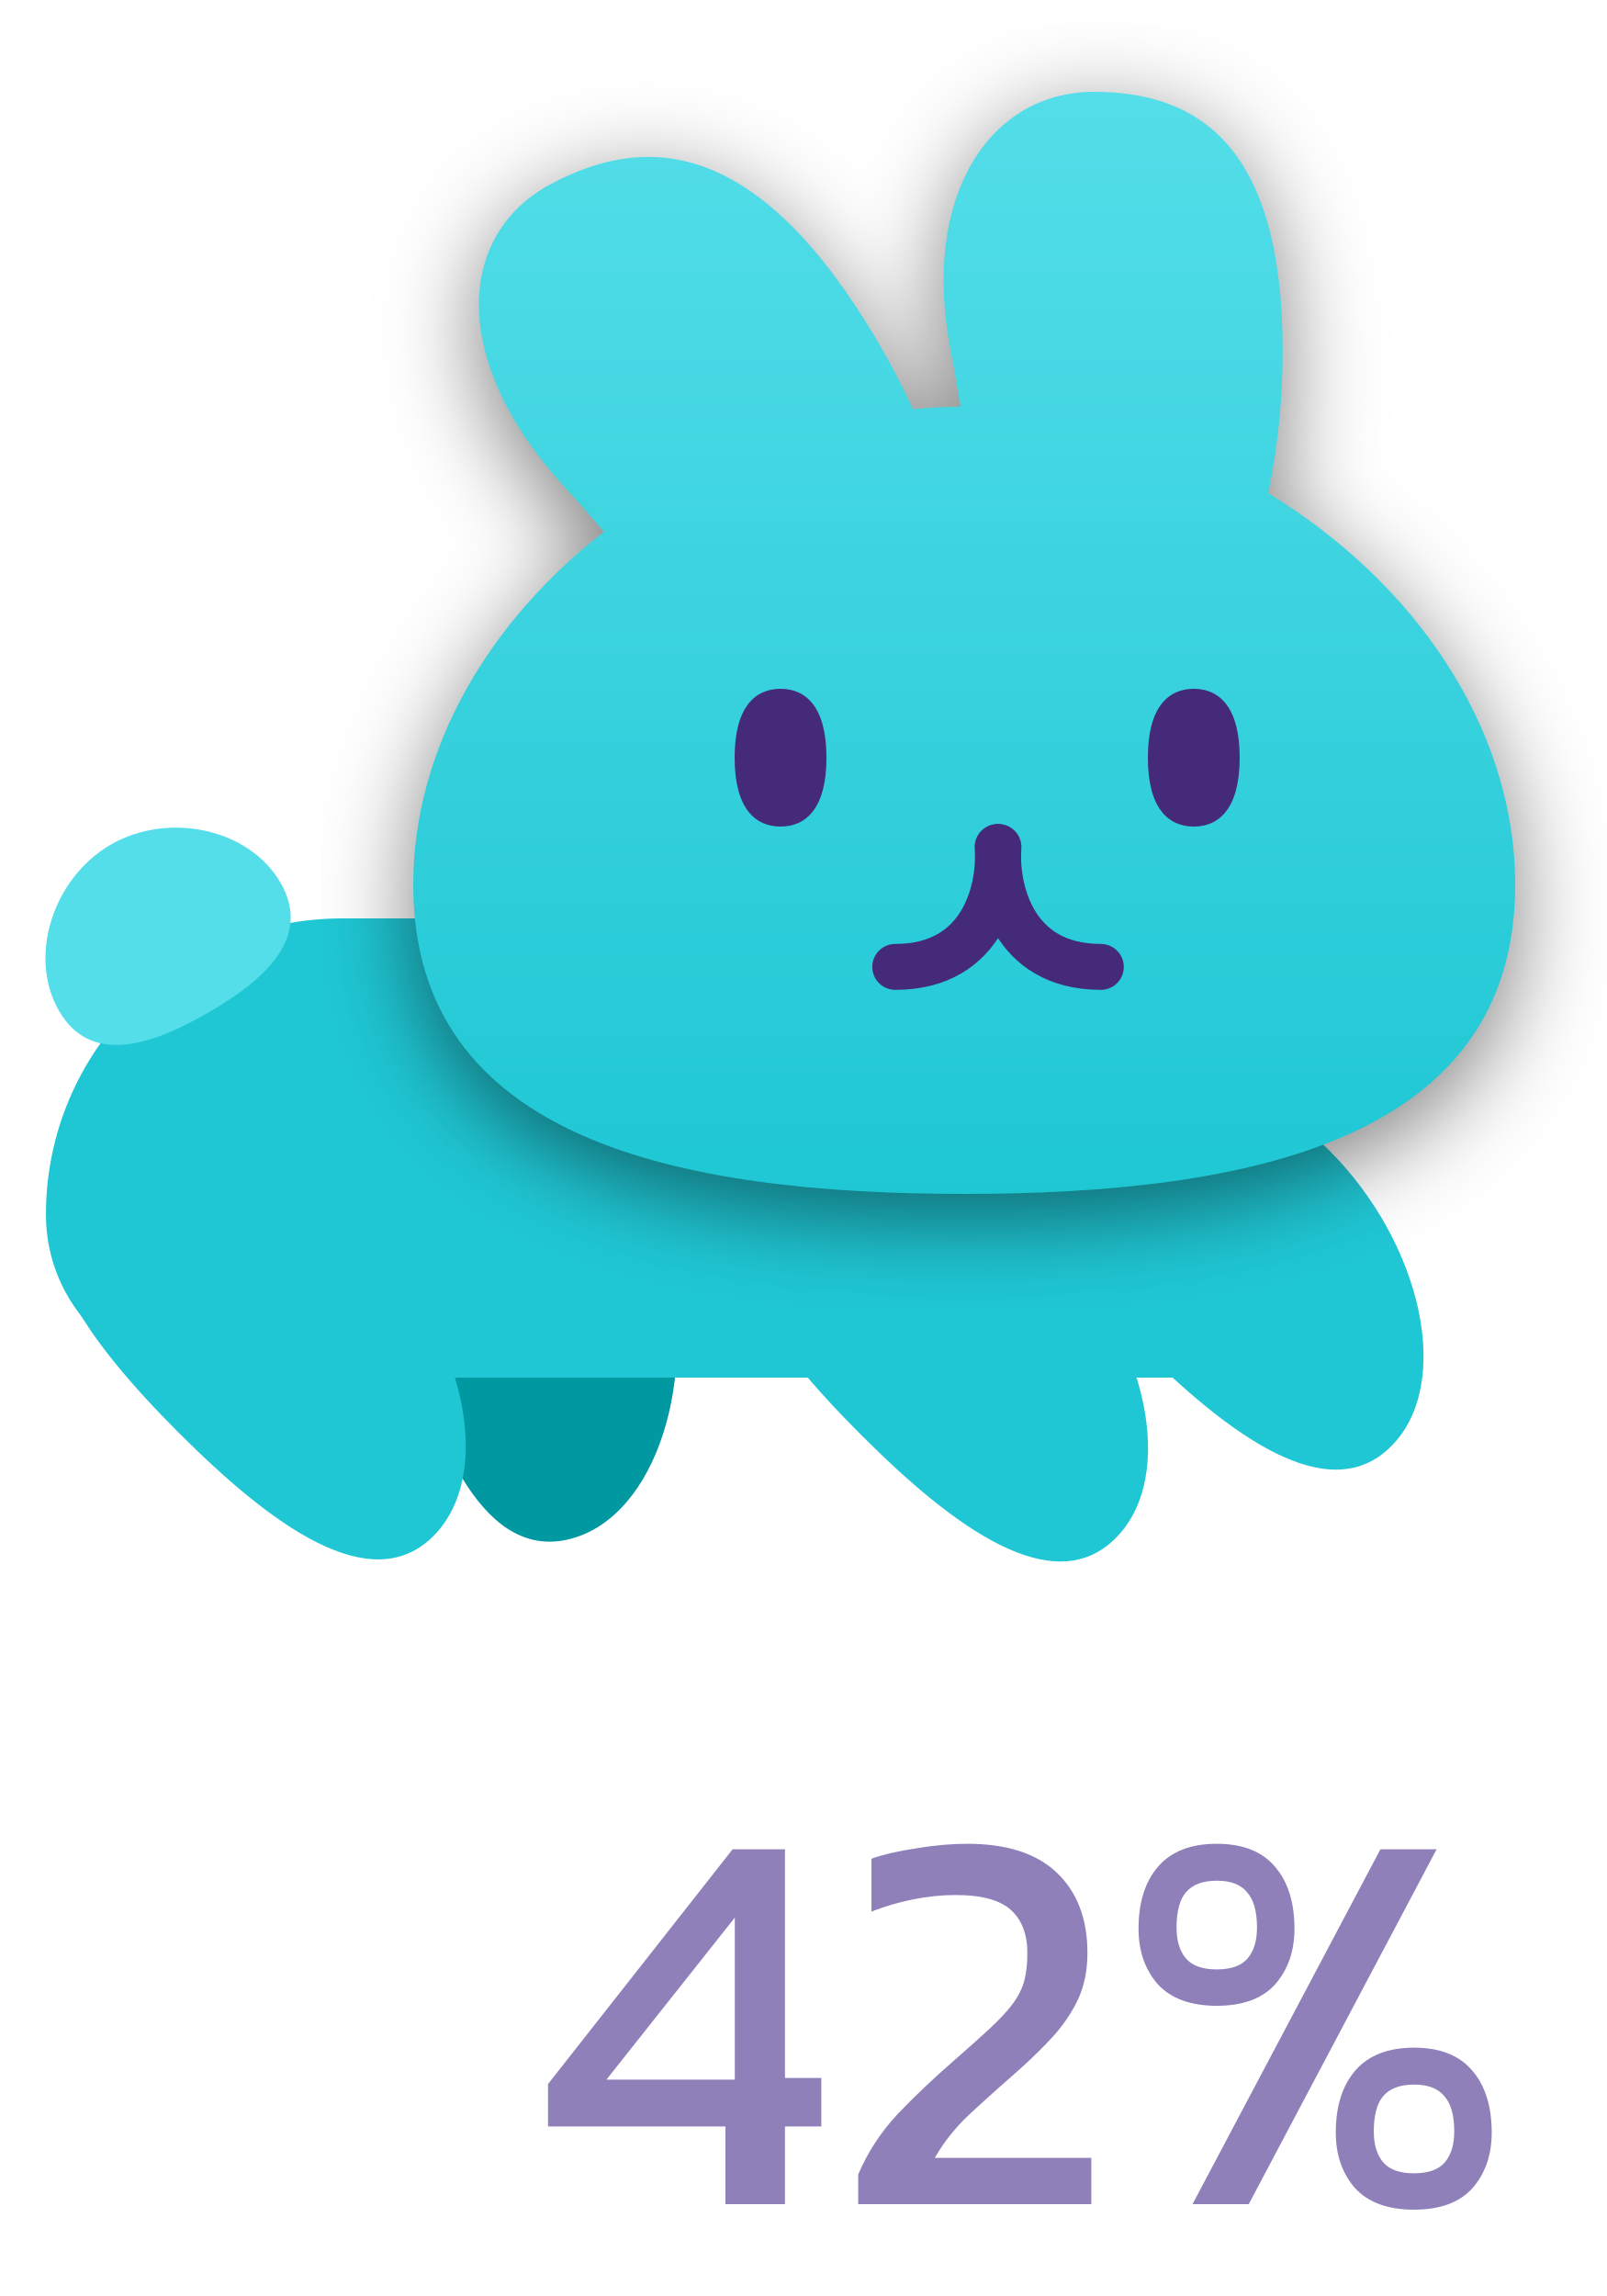
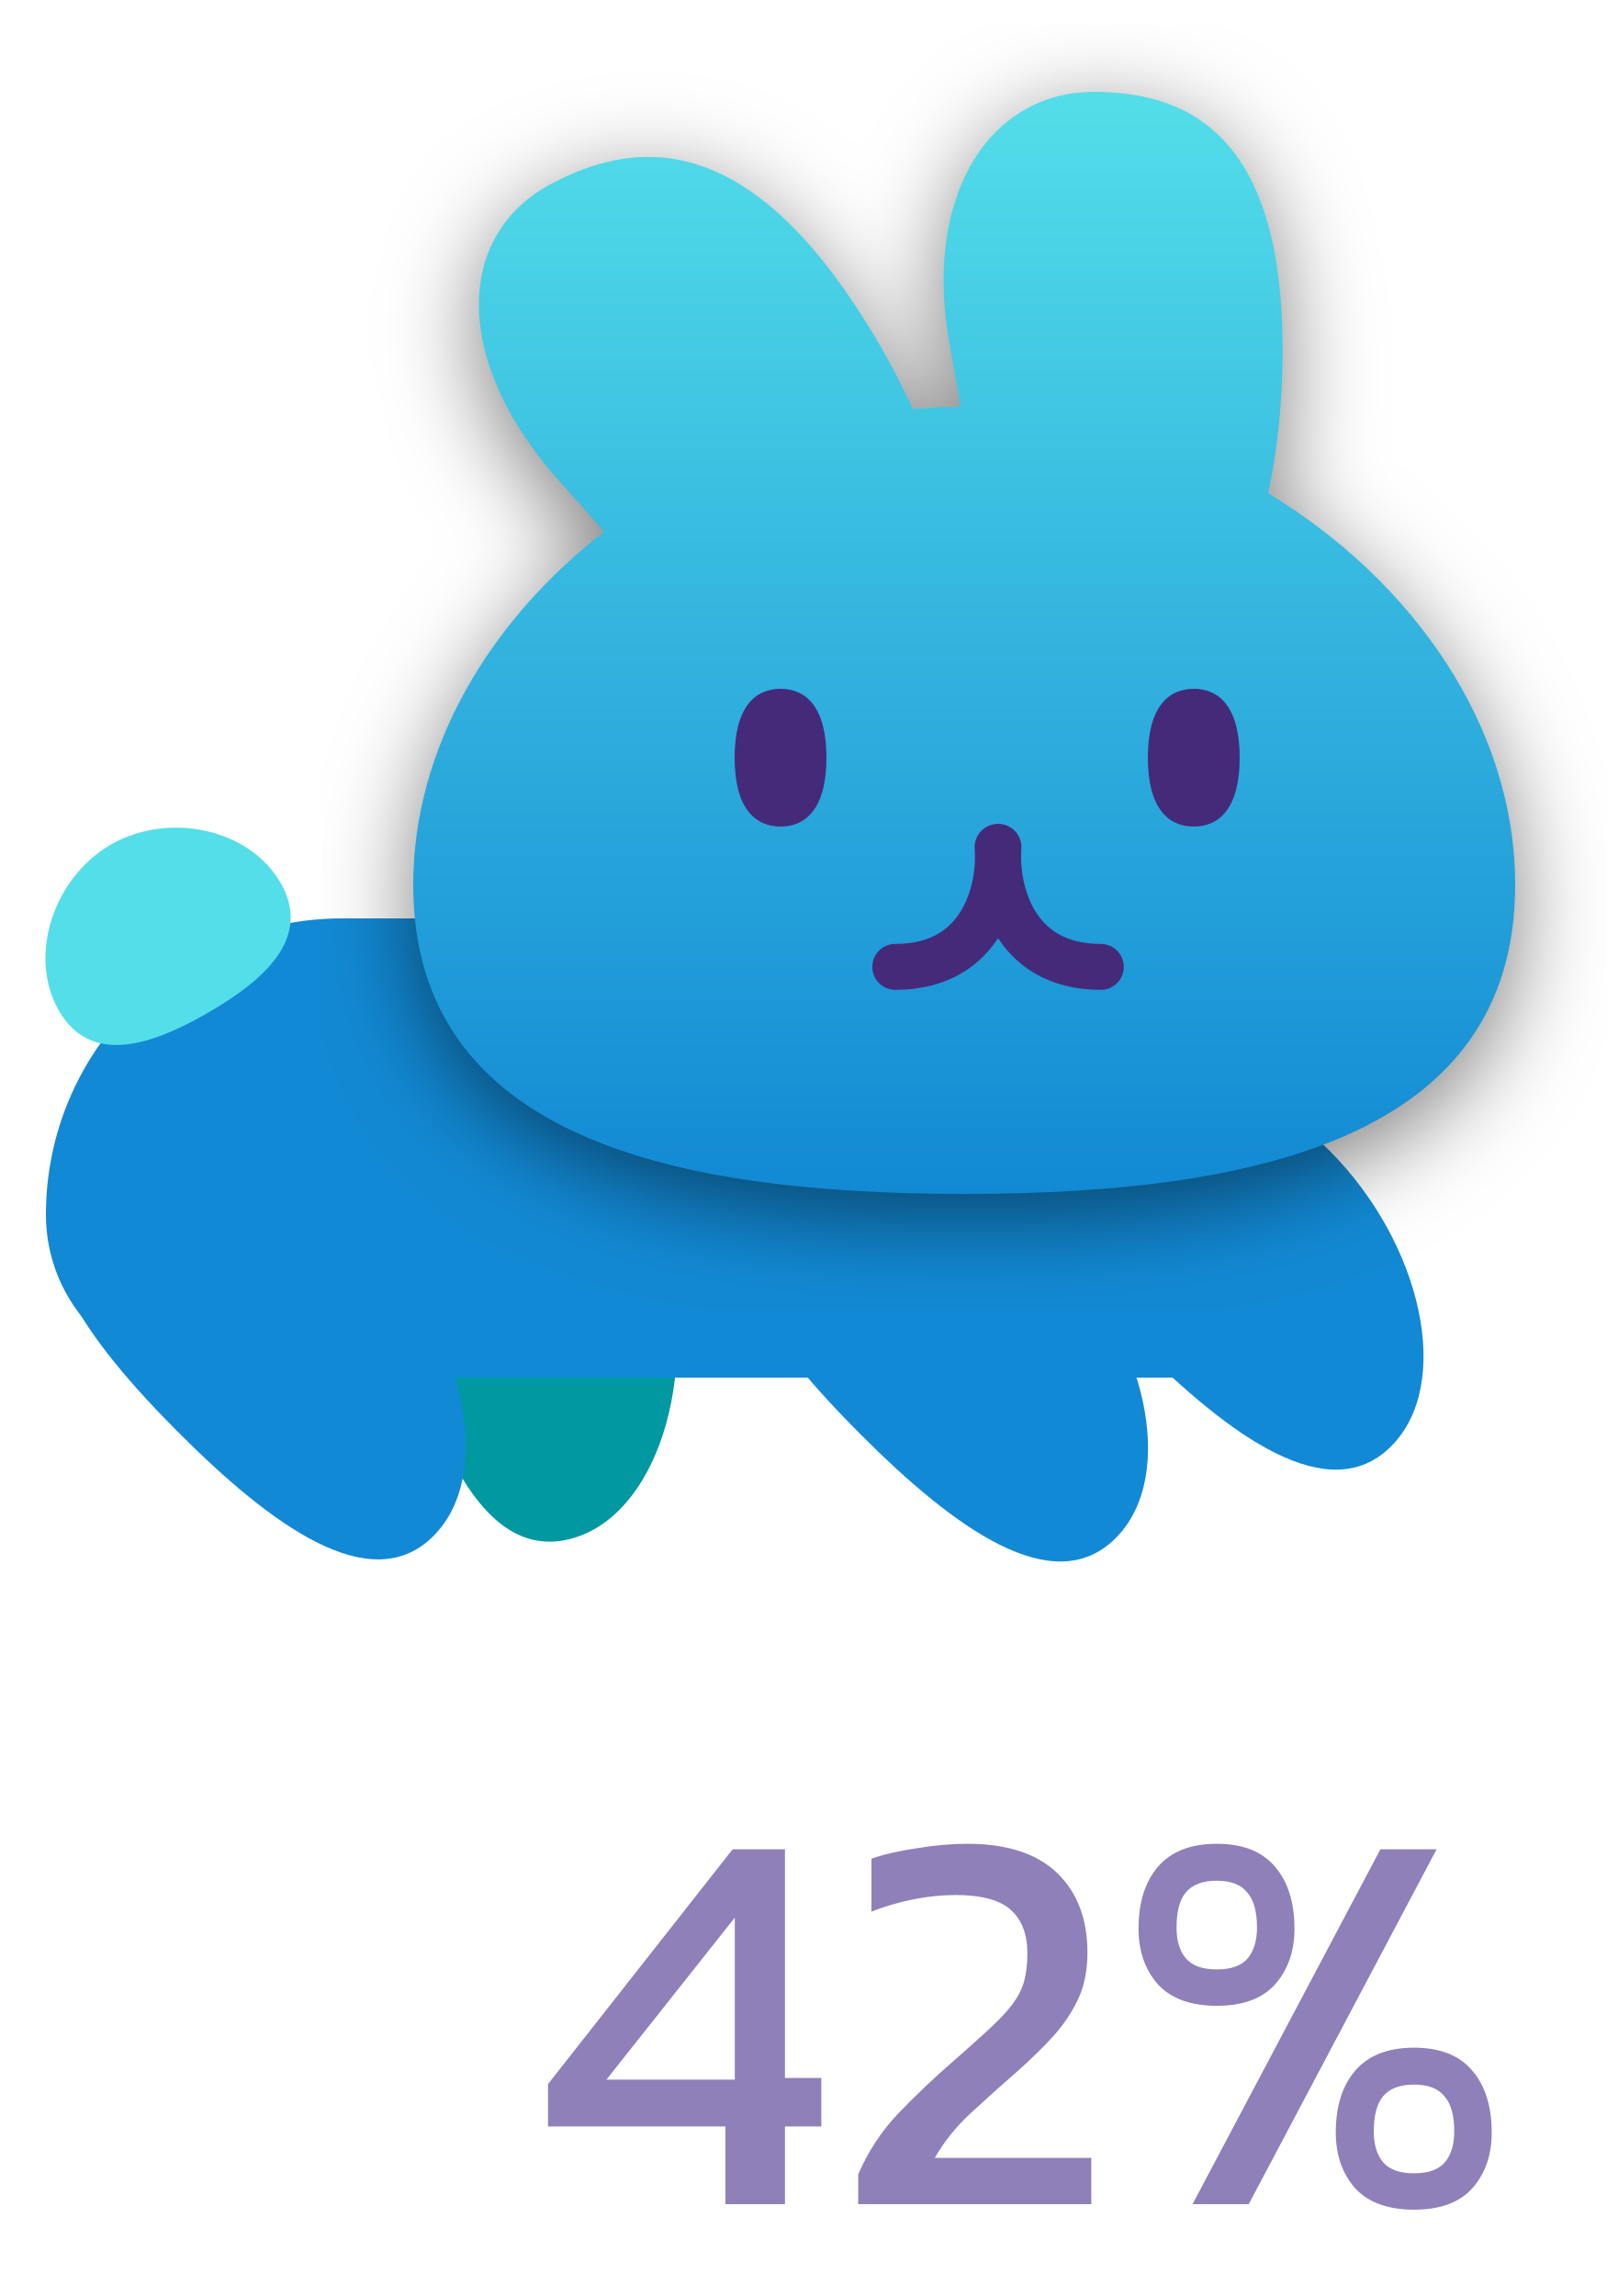
<svg xmlns="http://www.w3.org/2000/svg" width="35" height="50" viewBox="0 0 35 50" fill="none">
  <path d="M9.588 22.865C7.729 23.363 8.025 26.033 8.764 28.79C9.502 31.546 10.581 34.006 12.44 33.508C14.299 33.01 15.233 30.01 14.495 27.254C13.756 24.498 11.447 22.367 9.588 22.865Z" fill="#0098A1" />
-   <path d="M1 26.452C1 22.889 3.888 20 7.452 20H13V30H4.548C2.589 30 1 28.411 1 26.452Z" fill="#1FC7D4" />
+   <path d="M1 26.452C1 22.889 3.888 20 7.452 20H13V30H4.548C2.589 30 1 28.411 1 26.452Z" fill="#1289D4" />
  <path d="M6.111 19.225C6.797 20.412 5.778 21.334 4.528 22.056C3.278 22.778 1.97 23.199 1.284 22.011C0.599 20.824 1.163 19.115 2.413 18.393C3.663 17.672 5.425 18.037 6.111 19.225Z" fill="#53DEE9" />
-   <path d="M1.647 25.66C0.286 27.021 1.878 29.185 3.895 31.203C5.913 33.221 8.077 34.812 9.438 33.452C10.799 32.091 10.108 29.025 8.091 27.008C6.073 24.99 3.007 24.299 1.647 25.66Z" fill="#1FC7D4" />
-   <rect width="1" height="10" transform="matrix(-1 0 0 1 14 20)" fill="#1FC7D4" />
-   <rect x="9" y="20" width="17" height="10" fill="#1FC7D4" />
-   <path d="M16.507 25.706C15.146 27.067 16.738 29.231 18.756 31.249C20.773 33.267 22.938 34.858 24.298 33.497C25.659 32.137 24.968 29.071 22.951 27.053C20.933 25.036 17.868 24.345 16.507 25.706Z" fill="#1FC7D4" />
-   <path d="M22.507 23.706C21.146 25.067 22.738 27.231 24.756 29.249C26.773 31.267 28.938 32.858 30.298 31.497C31.659 30.137 30.968 27.071 28.951 25.053C26.933 23.036 23.868 22.345 22.507 23.706Z" fill="#1FC7D4" />
+   <path d="M1.647 25.66C0.286 27.021 1.878 29.185 3.895 31.203C5.913 33.221 8.077 34.812 9.438 33.452C10.799 32.091 10.108 29.025 8.091 27.008C6.073 24.99 3.007 24.299 1.647 25.66Z" fill="#1289D4" />
+   <rect width="1" height="10" transform="matrix(-1 0 0 1 14 20)" fill="#1289D4" />
+   <rect x="9" y="20" width="17" height="10" fill="#1289D4" />
+   <path d="M16.507 25.706C15.146 27.067 16.738 29.231 18.756 31.249C20.773 33.267 22.938 34.858 24.298 33.497C25.659 32.137 24.968 29.071 22.951 27.053C20.933 25.036 17.868 24.345 16.507 25.706Z" fill="#1289D4" />
+   <path d="M22.507 23.706C21.146 25.067 22.738 27.231 24.756 29.249C26.773 31.267 28.938 32.858 30.298 31.497C31.659 30.137 30.968 27.071 28.951 25.053C26.933 23.036 23.868 22.345 22.507 23.706Z" fill="#1289D4" />
  <g filter="url(#filter0_d)">
    <path fill-rule="evenodd" clip-rule="evenodd" d="M20.705 7.634C20.781 8.027 20.852 8.438 20.919 8.857C20.573 8.86 20.227 8.877 19.884 8.909C19.603 8.295 19.269 7.672 18.884 7.053C16.396 3.051 14.062 2.901 11.989 4.013C9.915 5.124 9.811 7.896 12.283 10.592C12.57 10.905 12.863 11.238 13.157 11.58C10.66 13.516 9 16.291 9 19.27C9 24.829 14.785 26 21 26C27.215 26 33 24.829 33 19.27C33 15.828 30.784 12.658 27.621 10.741C27.824 9.785 27.936 8.735 27.936 7.634C27.936 3.172 26.095 2 23.824 2C21.553 2 20.051 4.271 20.705 7.634Z" fill="url(#paint0_linear_bunny_full)" />
  </g>
  <path d="M21.728 18.445C21.796 19.315 21.445 21.056 19.498 21.056" stroke="#452A7A" stroke-linecap="round" />
  <path d="M21.746 18.445C21.678 19.315 22.03 21.056 23.976 21.056" stroke="#452A7A" stroke-linecap="round" />
  <path d="M18 16.5C18 17.605 17.552 18 17 18C16.448 18 16 17.605 16 16.5C16 15.395 16.448 15 17 15C17.552 15 18 15.395 18 16.5Z" fill="#452A7A" />
  <path d="M27 16.5C27 17.605 26.552 18 26 18C25.448 18 25 17.605 25 16.5C25 15.395 25.448 15 26 15C26.552 15 27 15.395 27 16.5Z" fill="#452A7A" />
  <path d="M15.8 48V46.308H11.936V45.384L15.956 40.272H17.096V45.252H17.888V46.308H17.096V48H15.8ZM13.208 45.288H16.004V41.76L13.208 45.288ZM18.692 48V47.352C18.9 46.864 19.188 46.424 19.556 46.032C19.932 45.64 20.332 45.26 20.756 44.892C21.076 44.612 21.34 44.376 21.548 44.184C21.764 43.984 21.932 43.804 22.052 43.644C22.172 43.484 22.256 43.32 22.304 43.152C22.352 42.976 22.376 42.772 22.376 42.54C22.376 42.124 22.256 41.808 22.016 41.592C21.776 41.376 21.376 41.268 20.816 41.268C20.512 41.268 20.2 41.3 19.88 41.364C19.568 41.428 19.268 41.516 18.98 41.628V40.476C19.26 40.38 19.592 40.304 19.976 40.248C20.36 40.184 20.724 40.152 21.068 40.152C21.932 40.152 22.584 40.364 23.024 40.788C23.464 41.212 23.684 41.792 23.684 42.528C23.684 42.896 23.62 43.224 23.492 43.512C23.364 43.792 23.188 44.06 22.964 44.316C22.74 44.564 22.48 44.82 22.184 45.084C21.816 45.404 21.468 45.716 21.14 46.02C20.82 46.316 20.56 46.64 20.36 46.992H23.768V48H18.692ZM26.501 43.68C25.933 43.68 25.505 43.524 25.217 43.212C24.937 42.892 24.797 42.488 24.797 42C24.797 41.432 24.937 40.984 25.217 40.656C25.505 40.32 25.933 40.152 26.501 40.152C27.069 40.152 27.493 40.32 27.773 40.656C28.053 40.984 28.193 41.432 28.193 42C28.193 42.488 28.053 42.892 27.773 43.212C27.493 43.524 27.069 43.68 26.501 43.68ZM25.973 48L30.065 40.272H31.289L27.197 48H25.973ZM26.501 42.888C26.813 42.888 27.037 42.808 27.173 42.648C27.309 42.488 27.377 42.264 27.377 41.976C27.377 41.624 27.305 41.368 27.161 41.208C27.025 41.04 26.805 40.956 26.501 40.956C26.197 40.956 25.973 41.04 25.829 41.208C25.693 41.368 25.625 41.624 25.625 41.976C25.625 42.264 25.693 42.488 25.829 42.648C25.965 42.808 26.189 42.888 26.501 42.888ZM30.797 48.12C30.229 48.12 29.801 47.964 29.513 47.652C29.233 47.332 29.093 46.928 29.093 46.44C29.093 45.872 29.233 45.424 29.513 45.096C29.801 44.76 30.229 44.592 30.797 44.592C31.365 44.592 31.789 44.76 32.069 45.096C32.349 45.424 32.489 45.872 32.489 46.44C32.489 46.928 32.349 47.332 32.069 47.652C31.789 47.964 31.365 48.12 30.797 48.12ZM30.797 47.328C31.109 47.328 31.333 47.248 31.469 47.088C31.605 46.928 31.673 46.704 31.673 46.416C31.673 46.064 31.601 45.808 31.457 45.648C31.321 45.48 31.101 45.396 30.797 45.396C30.493 45.396 30.269 45.48 30.125 45.648C29.989 45.808 29.921 46.064 29.921 46.416C29.921 46.704 29.989 46.928 30.125 47.088C30.261 47.248 30.485 47.328 30.797 47.328Z" fill="#8F80BA" />
  <defs>
    <filter id="filter0_d" x="7" y="0.5" width="28" height="28" filterUnits="userSpaceOnUse" color-interpolation-filters="sRGB">
      <feFlood flood-opacity="0" result="BackgroundImageFix" />
      <feColorMatrix in="SourceAlpha" type="matrix" values="0 0 0 0 0 0 0 0 0 0 0 0 0 0 0 0 0 0 127 0" />
      <feOffset dy="0.5" />
      <feGaussianBlur stdDeviation="1" />
      <feColorMatrix type="matrix" values="0 0 0 0 0 0 0 0 0 0 0 0 0 0 0 0 0 0 0.5 0" />
      <feBlend mode="normal" in2="BackgroundImageFix" result="effect1_dropShadow" />
      <feBlend mode="normal" in="SourceGraphic" in2="effect1_dropShadow" result="shape" />
    </filter>
    <linearGradient id="paint0_linear_bunny_full" x1="21" y1="2" x2="21" y2="26" gradientUnits="userSpaceOnUse">
      <stop stop-color="#53DEE9" />
-       <stop offset="1" stop-color="#1FC7D4" />
+       <stop offset="1" stop-color="#1289D4" />
    </linearGradient>
  </defs>
</svg>
